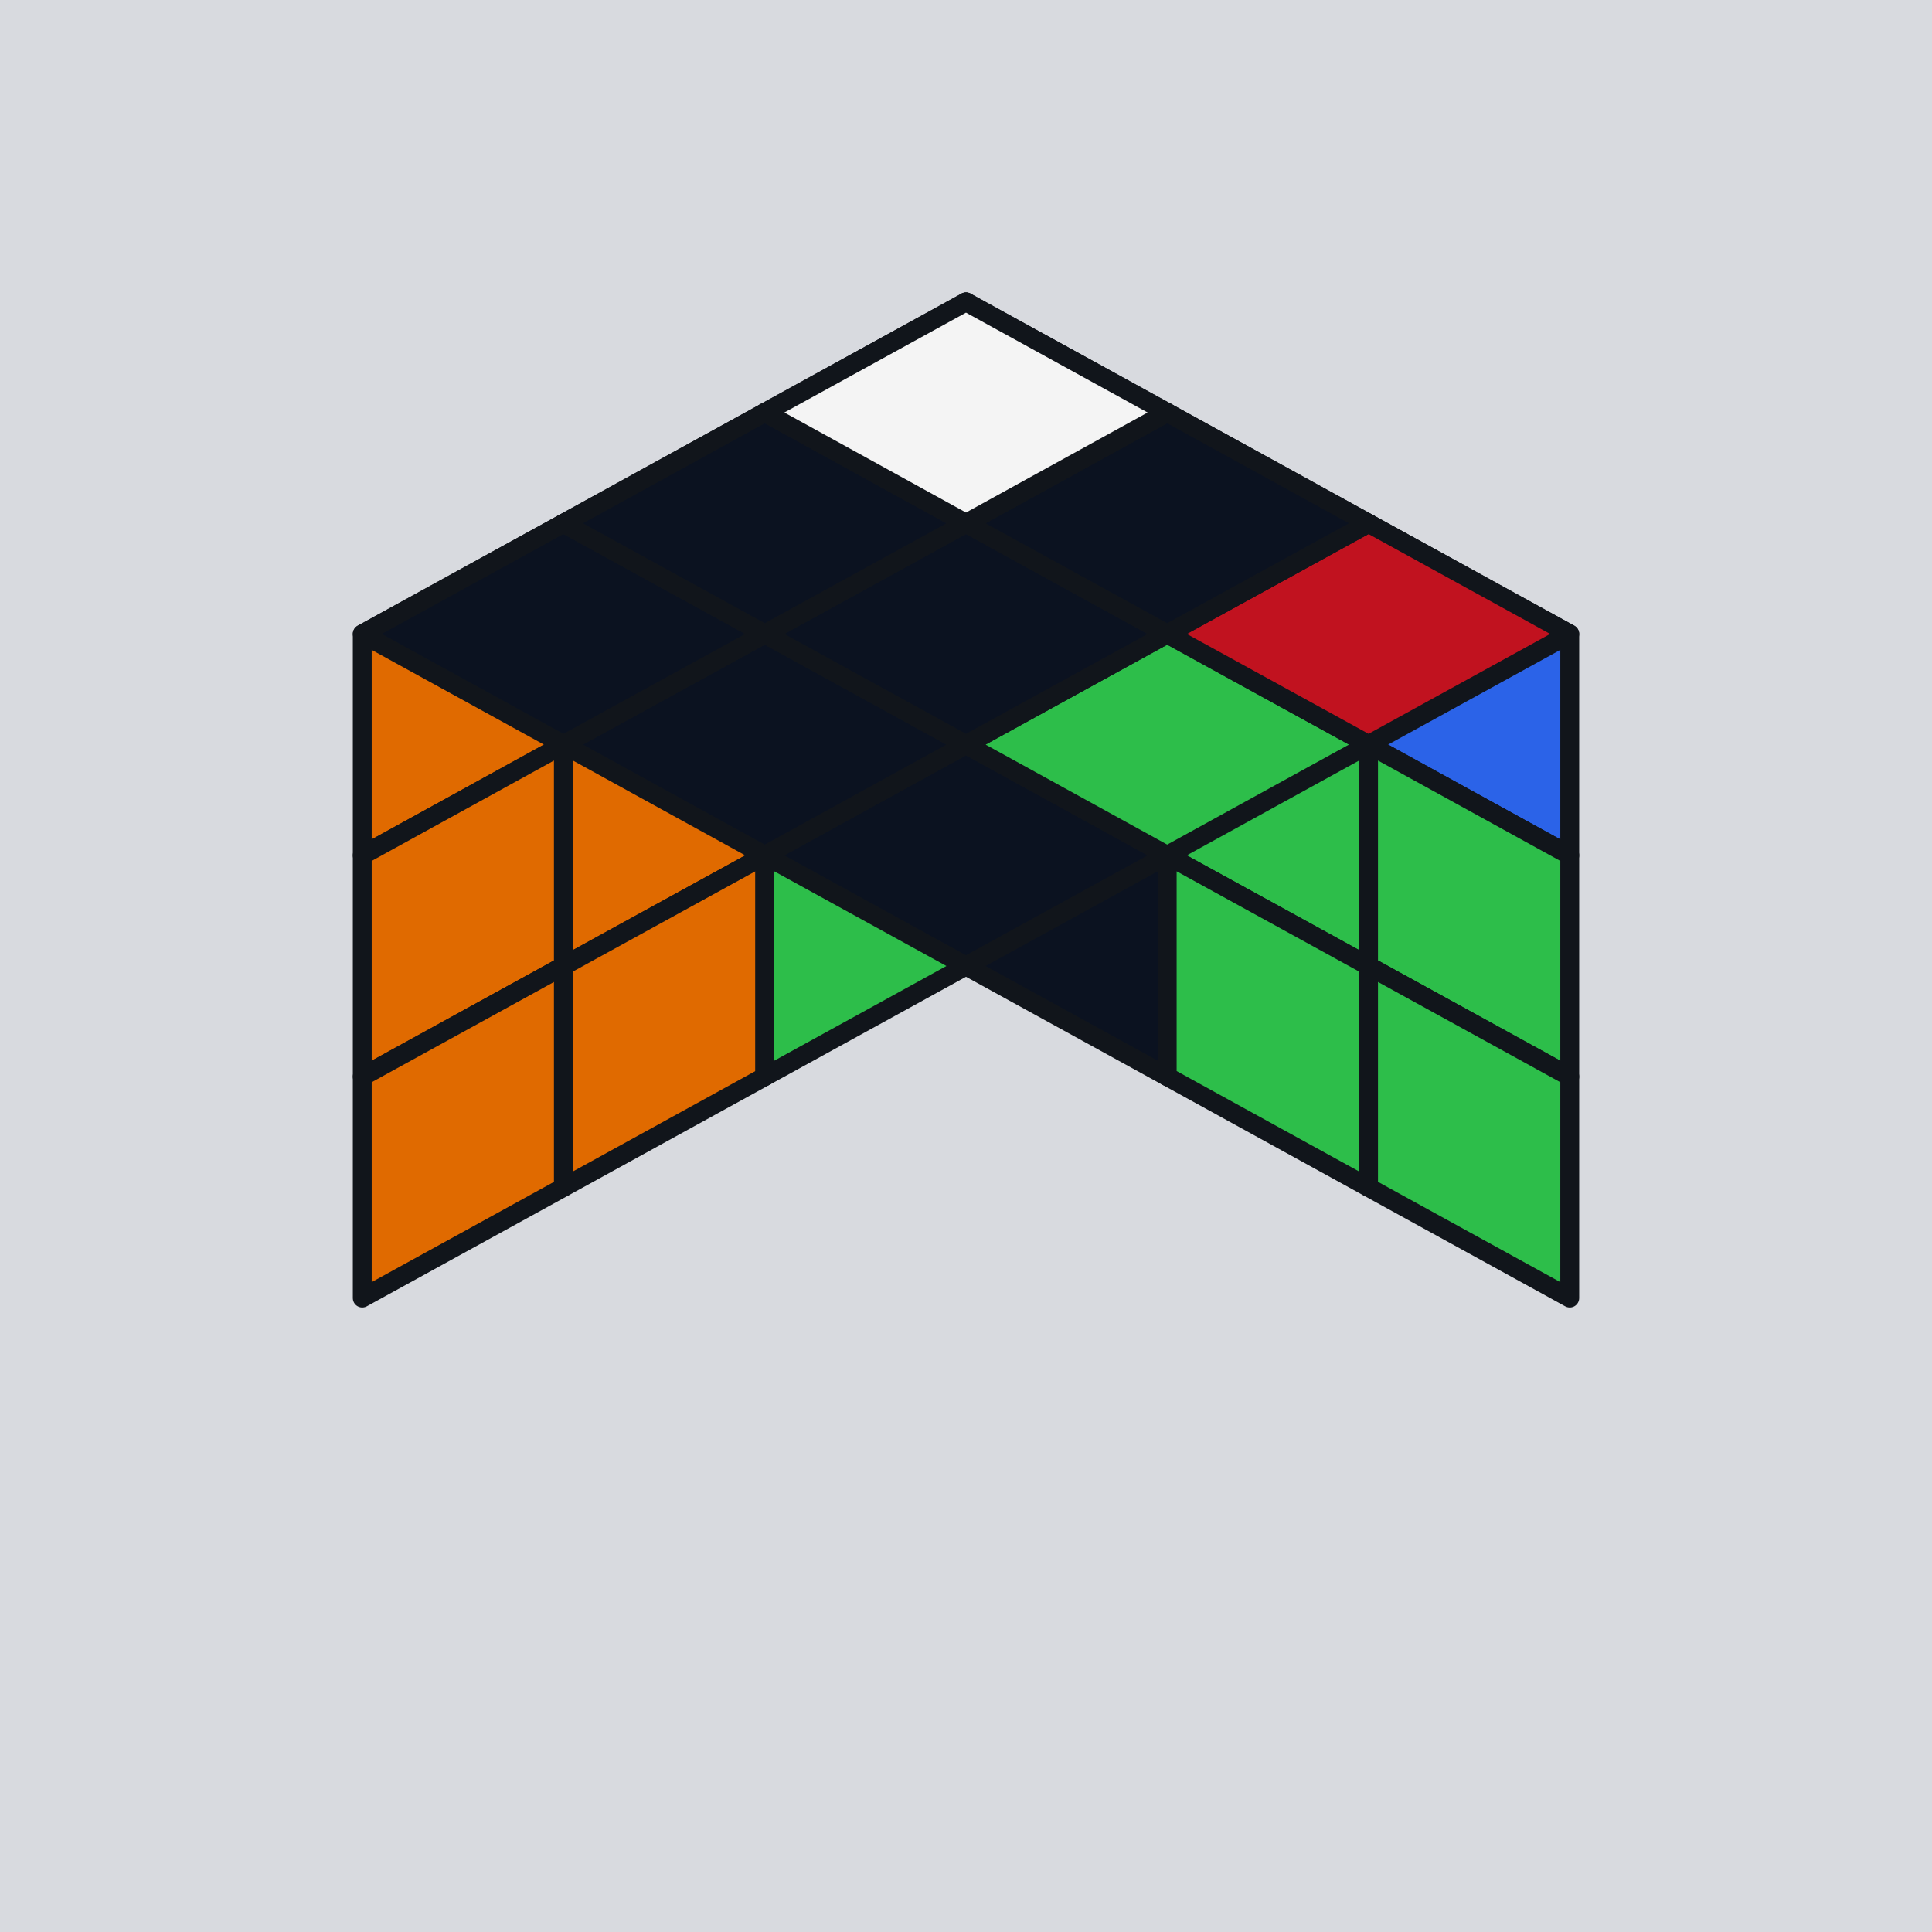
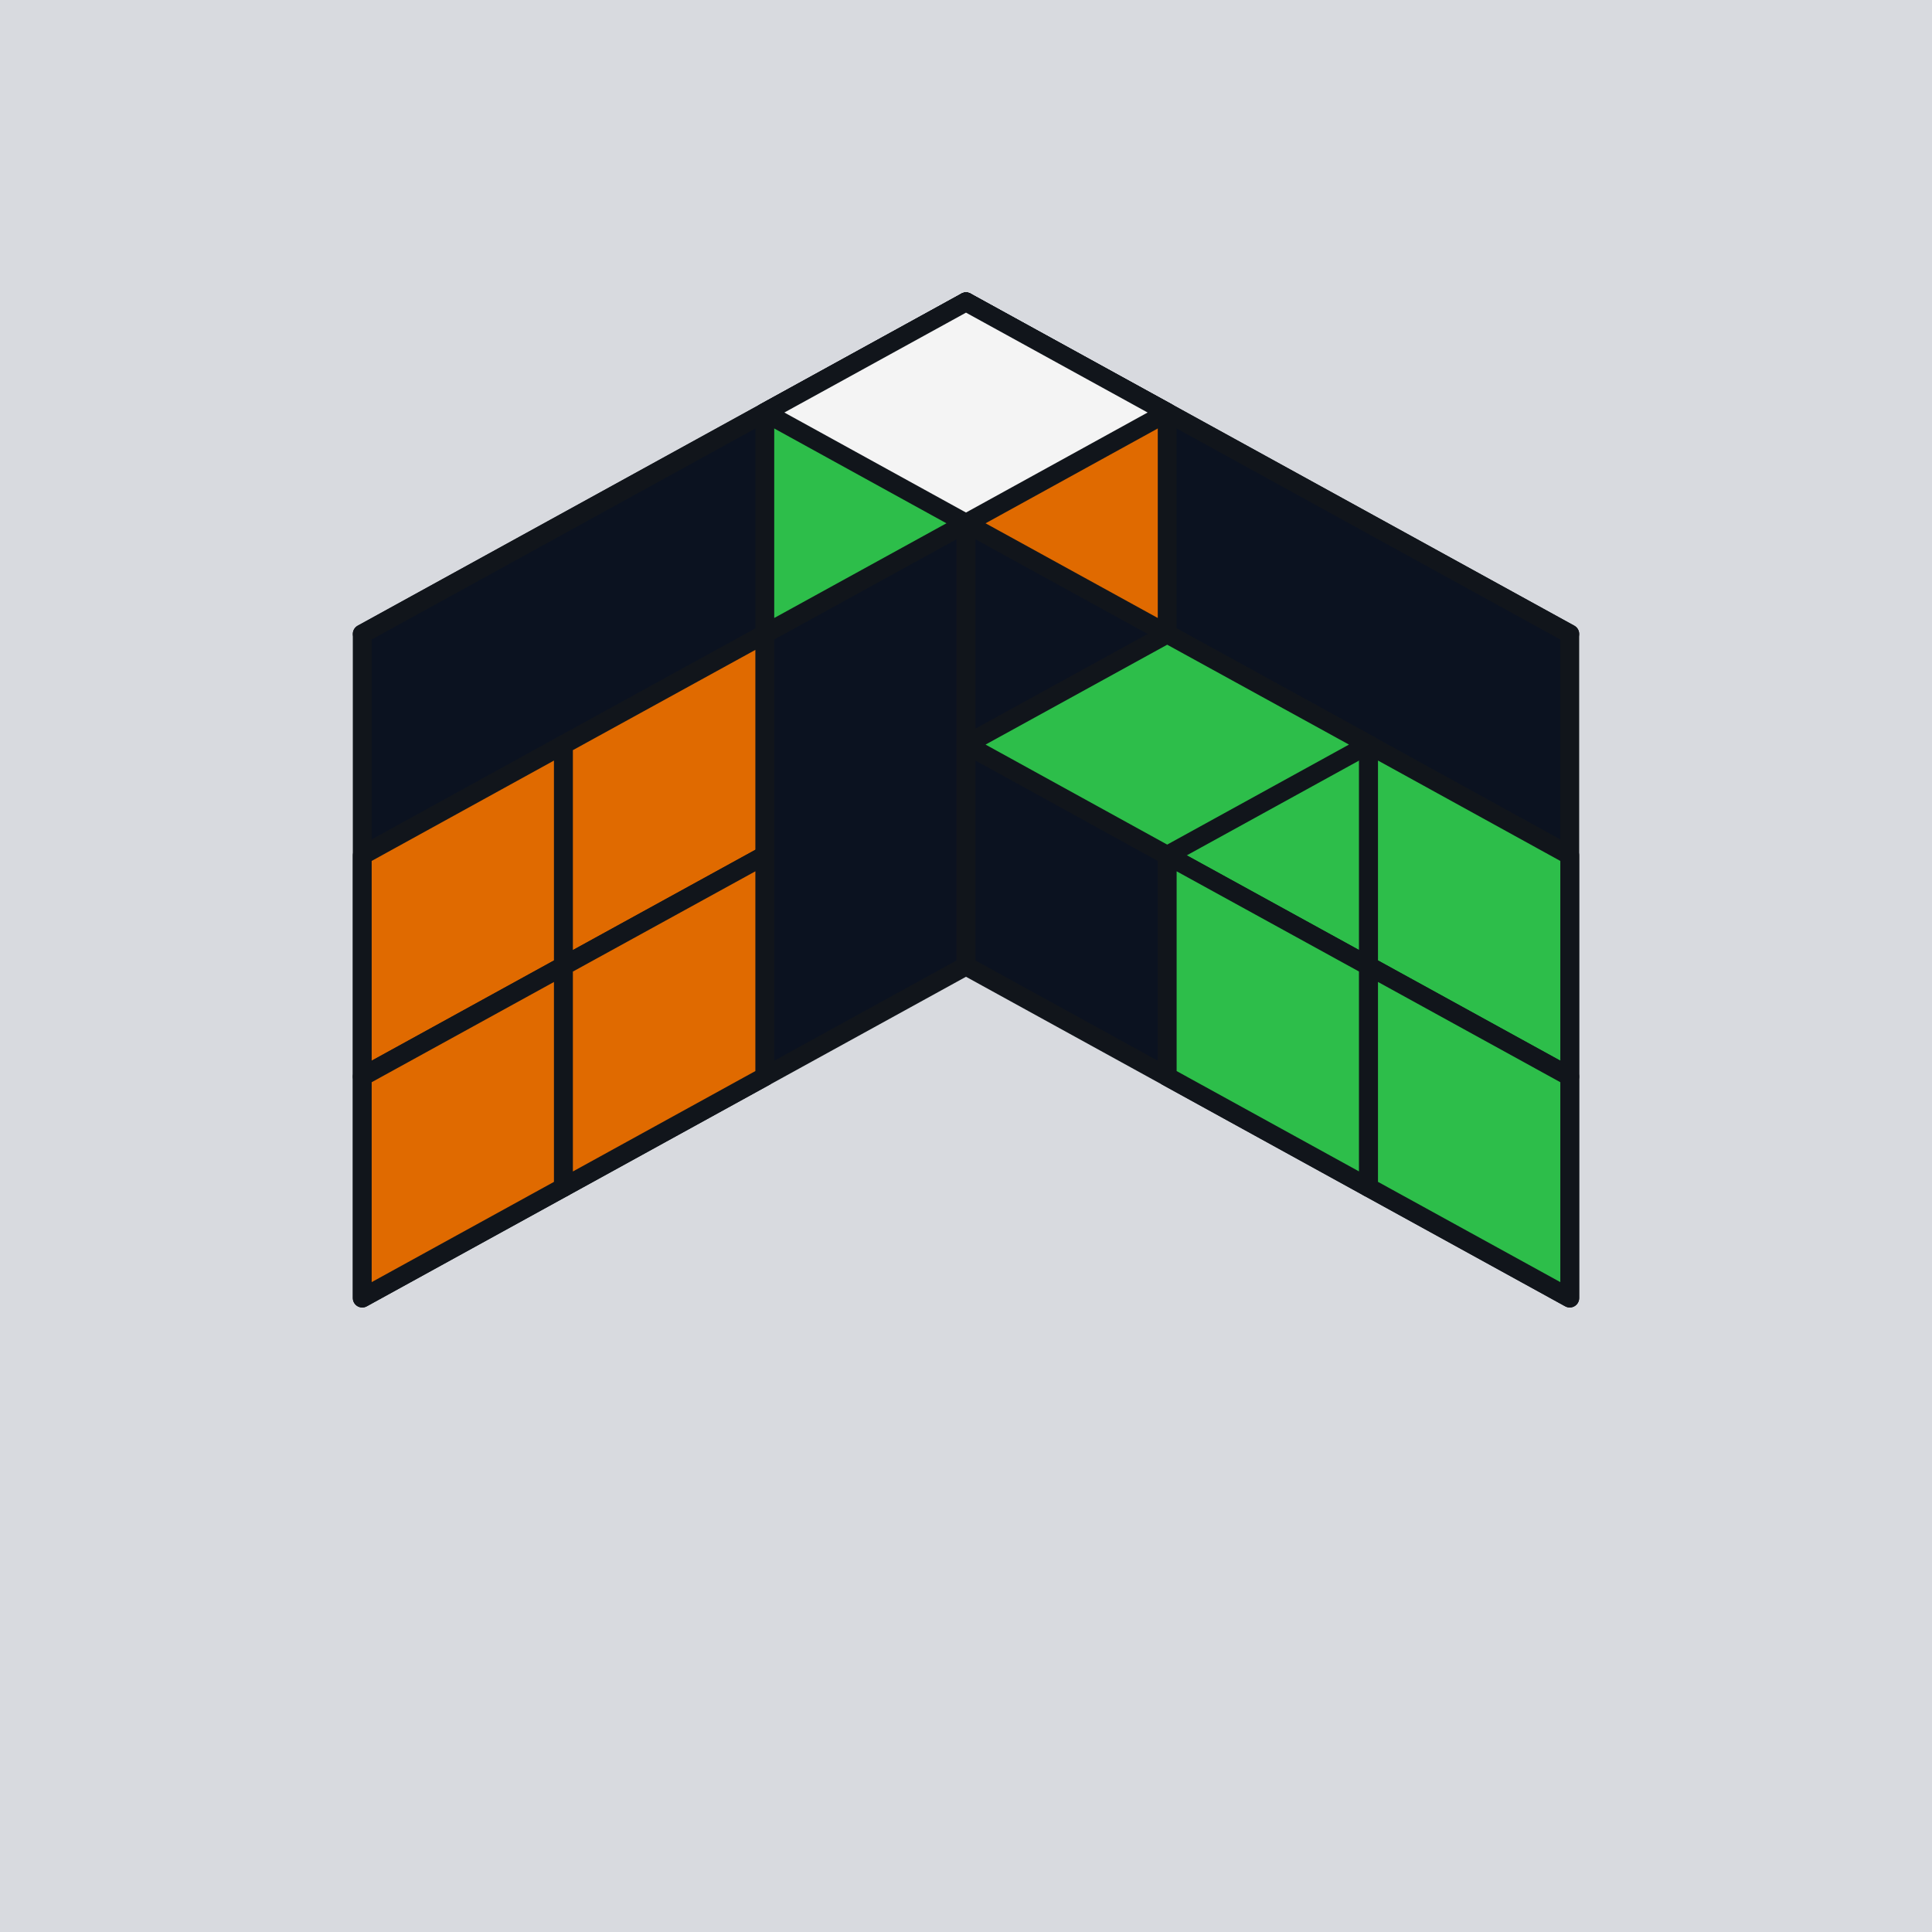
<svg xmlns="http://www.w3.org/2000/svg" viewBox="0 0 128 128">
  <rect x="0" y="0" width="128" height="128" fill="#D8DADF" />
-   <polygon points="24.00,42.00 37.33,34.67 37.33,49.33 24.00,56.67" fill="#E06A00" stroke="#11151B" stroke-width="1.25" stroke-linejoin="round" />
-   <polygon points="37.33,34.67 50.67,27.33 50.67,42.00 37.33,49.33" fill="#E06A00" stroke="#11151B" stroke-width="1.25" stroke-linejoin="round" />
+   <polygon points="64.00,64.00 104.00,42.00 64.00,20.00 24.00,42.00" fill="#0B1220" stroke="#11151B" stroke-width="1.25" stroke-linejoin="round" />
+   <polygon points="24.00,42.00 64.00,20.00 64.00,64.00 24.00,86.00" fill="#0B1220" stroke="#11151B" stroke-width="1.25" stroke-linejoin="round" />
+   <polygon points="64.00,20.00 104.00,42.00 104.00,86.00 64.00,64.00" fill="#0B1220" stroke="#11151B" stroke-width="1.25" stroke-linejoin="round" />
  <polygon points="50.67,27.33 64.00,20.00 64.00,34.67 50.67,42.00" fill="#2DBE4A" stroke="#11151B" stroke-width="1.25" stroke-linejoin="round" />
  <polygon points="24.00,56.67 37.33,49.33 37.33,64.00 24.00,71.33" fill="#E06A00" stroke="#11151B" stroke-width="1.25" stroke-linejoin="round" />
  <polygon points="37.33,49.33 50.67,42.00 50.67,56.67 37.33,64.00" fill="#E06A00" stroke="#11151B" stroke-width="1.25" stroke-linejoin="round" />
-   <polygon points="50.67,42.00 64.00,34.67 64.00,49.33 50.67,56.67" fill="#2DBE4A" stroke="#11151B" stroke-width="1.25" stroke-linejoin="round" />
  <polygon points="24.00,71.33 37.33,64.00 37.33,78.67 24.00,86.00" fill="#E06A00" stroke="#11151B" stroke-width="1.25" stroke-linejoin="round" />
  <polygon points="37.33,64.00 50.67,56.67 50.67,71.33 37.33,78.67" fill="#E06A00" stroke="#11151B" stroke-width="1.25" stroke-linejoin="round" />
-   <polygon points="50.67,56.67 64.00,49.33 64.00,64.00 50.67,71.33" fill="#2DBE4A" stroke="#11151B" stroke-width="1.25" stroke-linejoin="round" />
  <polygon points="64.00,20.00 77.33,27.33 77.33,42.00 64.00,34.67" fill="#E06A00" stroke="#11151B" stroke-width="1.25" stroke-linejoin="round" />
-   <polygon points="77.33,27.33 90.67,34.67 90.67,49.33 77.33,42.00" fill="#2B63E8" stroke="#11151B" stroke-width="1.25" stroke-linejoin="round" />
-   <polygon points="90.67,34.67 104.00,42.00 104.00,56.67 90.67,49.33" fill="#2B63E8" stroke="#11151B" stroke-width="1.25" stroke-linejoin="round" />
-   <polygon points="64.00,34.67 77.33,42.00 77.33,56.67 64.00,49.33" fill="#0B1220" stroke="#11151B" stroke-width="1.25" stroke-linejoin="round" />
  <polygon points="77.33,42.00 90.67,49.33 90.67,64.00 77.33,56.67" fill="#2DBE4A" stroke="#11151B" stroke-width="1.25" stroke-linejoin="round" />
  <polygon points="90.67,49.33 104.00,56.67 104.00,71.33 90.67,64.00" fill="#2DBE4A" stroke="#11151B" stroke-width="1.25" stroke-linejoin="round" />
-   <polygon points="64.00,49.33 77.33,56.67 77.33,71.33 64.00,64.00" fill="#0B1220" stroke="#11151B" stroke-width="1.25" stroke-linejoin="round" />
  <polygon points="77.33,56.67 90.67,64.00 90.67,78.67 77.33,71.33" fill="#2DBE4A" stroke="#11151B" stroke-width="1.25" stroke-linejoin="round" />
  <polygon points="90.67,64.00 104.00,71.33 104.00,86.00 90.67,78.67" fill="#2DBE4A" stroke="#11151B" stroke-width="1.25" stroke-linejoin="round" />
-   <polygon points="64.00,64.00 77.33,56.67 64.00,49.33 50.67,56.67" fill="#0B1220" stroke="#11151B" stroke-width="1.25" stroke-linejoin="round" />
  <polygon points="77.33,56.67 90.67,49.33 77.33,42.00 64.00,49.33" fill="#2DBE4A" stroke="#11151B" stroke-width="1.25" stroke-linejoin="round" />
-   <polygon points="90.67,49.33 104.00,42.00 90.67,34.67 77.33,42.00" fill="#C1121F" stroke="#11151B" stroke-width="1.25" stroke-linejoin="round" />
-   <polygon points="50.67,56.67 64.00,49.33 50.67,42.00 37.33,49.33" fill="#0B1220" stroke="#11151B" stroke-width="1.25" stroke-linejoin="round" />
-   <polygon points="64.00,49.33 77.33,42.00 64.00,34.67 50.67,42.00" fill="#0B1220" stroke="#11151B" stroke-width="1.25" stroke-linejoin="round" />
-   <polygon points="77.33,42.00 90.67,34.67 77.33,27.33 64.00,34.67" fill="#0B1220" stroke="#11151B" stroke-width="1.25" stroke-linejoin="round" />
-   <polygon points="37.33,49.33 50.67,42.00 37.33,34.67 24.00,42.00" fill="#0B1220" stroke="#11151B" stroke-width="1.25" stroke-linejoin="round" />
-   <polygon points="50.67,42.00 64.00,34.67 50.67,27.33 37.33,34.67" fill="#0B1220" stroke="#11151B" stroke-width="1.25" stroke-linejoin="round" />
  <polygon points="64.00,34.67 77.33,27.33 64.00,20.00 50.67,27.33" fill="#F4F4F4" stroke="#11151B" stroke-width="1.25" stroke-linejoin="round" />
</svg>
